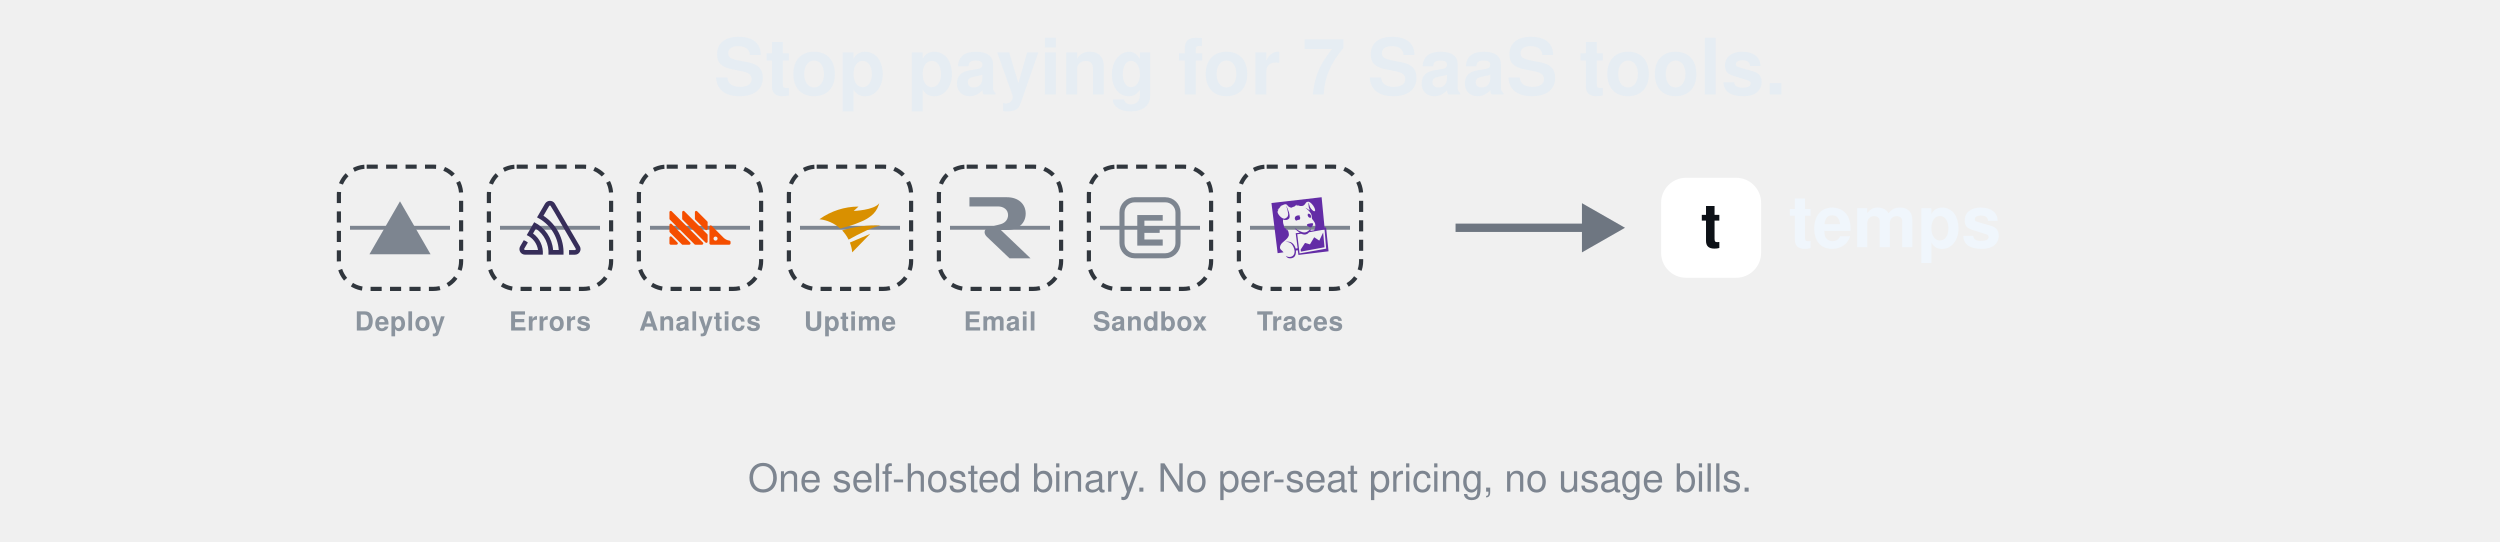
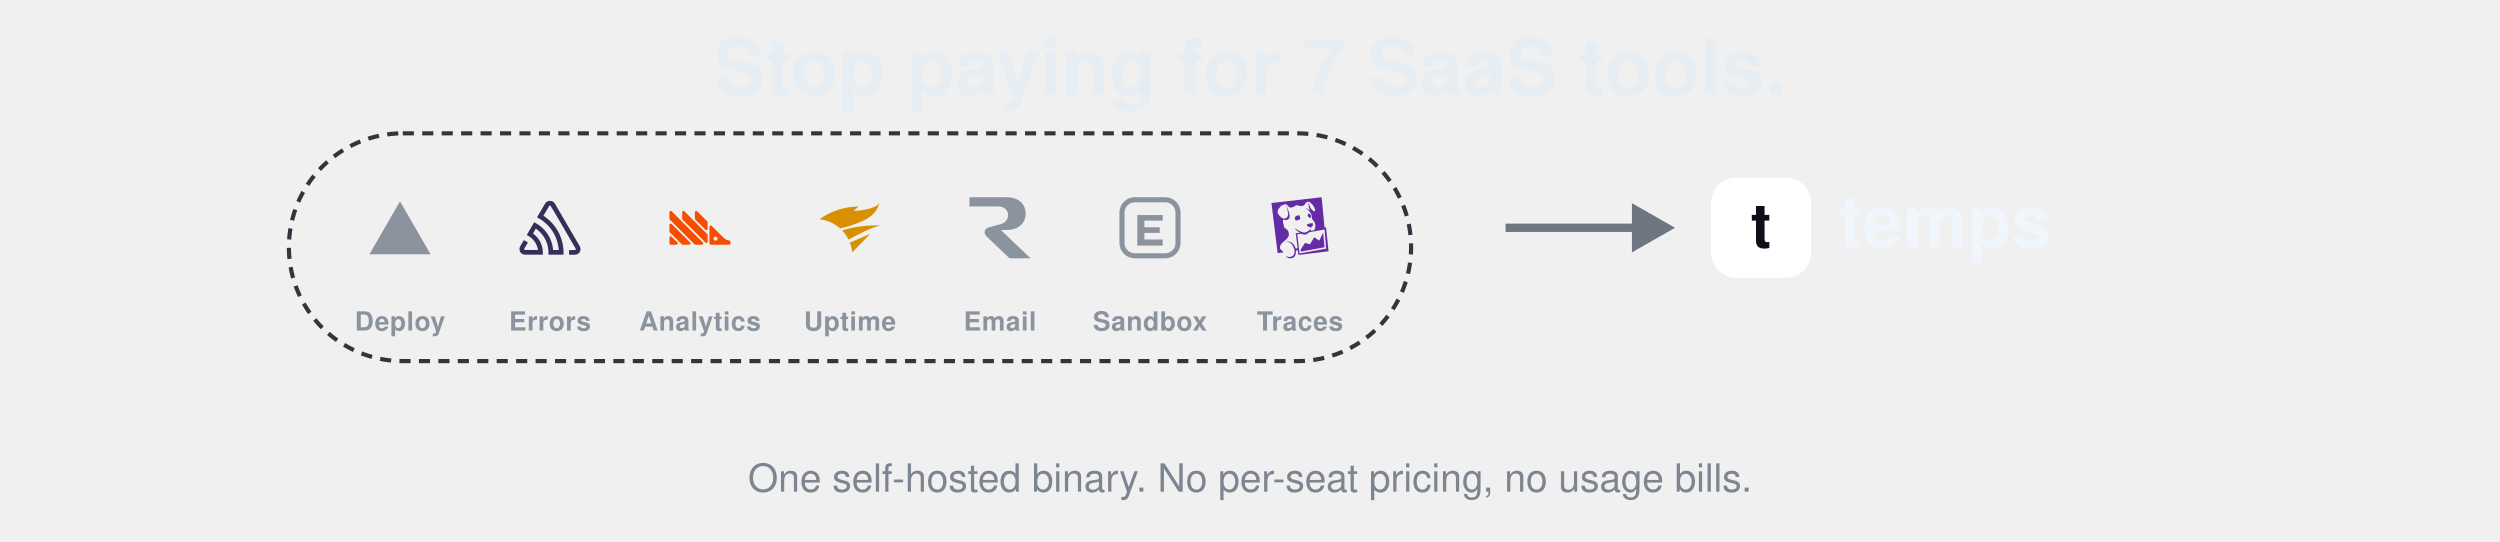
<svg xmlns="http://www.w3.org/2000/svg" width="900" height="195" viewBox="0 0 900 195" font-family="-apple-system, BlinkMacSystemFont, 'Segoe UI', Helvetica, Arial, sans-serif">
  <text x="450" y="34" text-anchor="middle" font-size="28" font-weight="800" fill="#e6edf3">Stop paying for 7 SaaS tools.</text>
-   <g stroke="#30363d" stroke-dasharray="4 3" fill="none" stroke-width="1.5">
-     <rect x="122" y="60" width="44" height="44" rx="10" />
-     <rect x="176" y="60" width="44" height="44" rx="10" />
-     <rect x="230" y="60" width="44" height="44" rx="10" />
-     <rect x="284" y="60" width="44" height="44" rx="10" />
-     <rect x="338" y="60" width="44" height="44" rx="10" />
-     <rect x="392" y="60" width="44" height="44" rx="10" />
-     <rect x="446" y="60" width="44" height="44" rx="10" />
-   </g>
-   <g stroke="#7d8590" stroke-width="1.4">
-     <line x1="126" y1="82" x2="162" y2="82" />
-     <line x1="180" y1="82" x2="216" y2="82" />
-     <line x1="234" y1="82" x2="270" y2="82" />
-     <line x1="288" y1="82" x2="324" y2="82" />
-     <line x1="342" y1="82" x2="378" y2="82" />
-     <line x1="396" y1="82" x2="432" y2="82" />
-     <line x1="450" y1="82" x2="486" y2="82" />
-   </g>
+   <rect x="104" y="48" width="404" height="82" rx="41" fill="none" stroke="#30363d" stroke-dasharray="4 3" stroke-width="1.5" />
  <g transform="translate(133,71) scale(0.9166667)">
-     <path fill="#7d8590" d="m12 1.608 12 20.784H0Z" />
+     <path fill="#8b949e" d="m12 1.608 12 20.784H0Z" />
  </g>
  <g transform="translate(187,71) scale(0.9166667)">
    <path fill="#362D59" d="M13.91 2.505c-.873-1.448-2.972-1.448-3.844 0L6.904 7.92a15.478 15.478 0 0 1 8.53 12.811h-2.221A13.301 13.301 0 0 0 5.784 9.814l-2.926 5.06a7.65 7.65 0 0 1 4.435 5.848H2.194a.365.365 0 0 1-.298-.534l1.413-2.402a5.16 5.16 0 0 0-1.614-.913L.296 19.275a2.182 2.182 0 0 0 .812 2.999 2.24 2.24 0 0 0 1.086.288h6.983a9.322 9.322 0 0 0-3.845-8.318l1.11-1.922a11.47 11.47 0 0 1 4.95 10.24h5.915a17.242 17.242 0 0 0-7.885-15.28l2.244-3.845a.37.37 0 0 1 .504-.13c.255.14 9.75 16.708 9.928 16.9a.365.365 0 0 1-.327.543h-2.287c.029.612.029 1.223 0 1.831h2.297a2.206 2.206 0 0 0 1.922-3.31z" />
  </g>
  <g transform="translate(241,71) scale(0.9166667)">
    <path fill="#F54E00" d="M9.854 14.5 5 9.647.854 5.5A.5.5 0 0 0 0 5.854V8.44a.5.5 0 0 0 .146.353L5 13.647l.147.146L9.854 18.5l.146.147v-.049c.065.03.134.049.207.049h2.586a.5.5 0 0 0 .353-.854L9.854 14.5zm0-5-4-4a.487.487 0 0 0-.409-.144.515.515 0 0 0-.356.21.493.493 0 0 0-.089.288V8.44a.5.5 0 0 0 .147.353l9 9a.5.5 0 0 0 .853-.354v-2.585a.5.5 0 0 0-.146-.354l-5-5zm1-4a.5.5 0 0 0-.854.354V8.44a.5.5 0 0 0 .147.353l4 4a.5.5 0 0 0 .853-.354V9.854a.5.5 0 0 0-.146-.354l-4-4zm12.647 11.515a3.863 3.863 0 0 1-2.232-1.1l-4.708-4.707a.5.5 0 0 0-.854.354v6.585a.5.5 0 0 0 .5.5H23.5a.5.5 0 0 0 .5-.5v-.6c0-.276-.225-.497-.499-.532zm-5.394.032a.8.8 0 1 1 0-1.6.8.8 0 0 1 0 1.6zM.854 15.5a.5.5 0 0 0-.854.354v2.293a.5.5 0 0 0 .5.5h2.293c.222 0 .39-.135.462-.309a.493.493 0 0 0-.109-.545L.854 15.501zM5 14.647.854 10.5a.5.5 0 0 0-.854.353v2.586a.5.5 0 0 0 .146.353L4.854 18.5l.146.147h2.793a.5.5 0 0 0 .353-.854L5 14.647z" />
  </g>
  <g transform="translate(295,71) scale(0.9166667)">
    <path fill="#D99000" d="M11.96 17.804l7.959-3.396-7.049 7.241c-.124-1.315-.432-2.61-.91-3.844v-.001zM24 11.118c-5.101-.236-10.208.414-15.087 1.92 1.024 1.073 1.881 2.292 2.535 3.621 4.042-2.25 9.646-5.123 12.552-5.531v-.015.005zm-12.574.275l.207-.06c1.538-.459 3.049-1.015 4.523-1.656 1.492-.585 2.896-1.38 4.159-2.367 1.345-1.069 2.355-2.499 2.915-4.122.12-.267.211-.549.267-.837-2.024 2.76-10.041 3.048-10.041 3.048l1.89-1.734C9.84 3.684 4.47 5.424 0 8.645c3.03.322 5.877 1.596 8.139 3.634 1.086-.336 2.196-.576 3.286-.879v-.006l.001-.001z" />
  </g>
  <g transform="translate(349,71) scale(0.9166667)">
-     <path fill="#7d8590" d="M14.679 0c4.648 0 7.413 2.765 7.413 6.434s-2.765 6.434-7.413 6.434H12.33L24 24h-8.245l-8.88-8.44c-.636-.588-.93-1.273-.93-1.86 0-.831.587-1.565 1.713-1.883l4.574-1.224c1.737-.465 2.936-1.81 2.936-3.572 0-2.153-1.761-3.4-3.939-3.4H0V0z" />
+     <path fill="#8b949e" d="M14.679 0c4.648 0 7.413 2.765 7.413 6.434s-2.765 6.434-7.413 6.434H12.33L24 24h-8.245l-8.88-8.44c-.636-.588-.93-1.273-.93-1.86 0-.831.587-1.565 1.713-1.883l4.574-1.224c1.737-.465 2.936-1.81 2.936-3.572 0-2.153-1.761-3.4-3.939-3.4H0V0z" />
  </g>
  <g transform="translate(403,71) scale(0.9166667)">
-     <rect x="1" y="1" width="22" height="22" rx="5" fill="none" stroke="#7d8590" stroke-width="2" />
-     <path fill="#7d8590" d="M7 7h10v2.2H9.8v2.6h6v2.2h-6v2.6H17V19H7z" />
+     <rect x="1" y="1" width="22" height="22" rx="5" fill="none" stroke="#8b949e" stroke-width="2" />
+     <path fill="#8b949e" d="M7 7h10v2.2H9.8v2.6h6v2.2h-6v2.6H17V19H7z" />
  </g>
  <g transform="translate(457,71) scale(0.9166667)">
    <path fill="#632CA6" d="M19.57 17.04l-1.997-1.316-1.665 2.782-1.937-.567-1.706 2.604.087.82 9.274-1.71-.538-5.794zm-8.649-2.498l1.488-.204c.241.108.409.15.697.223.45.117.97.23 1.741-.16.18-.088.553-.43.704-.625l6.096-1.106.622 7.527-10.444 1.882zm11.325-2.712l-.602.115L20.488 0 .789 2.285l2.427 19.693 2.306-.334c-.184-.263-.471-.581-.96-.989-.68-.564-.44-1.522-.039-2.127.53-1.022 3.26-2.322 3.106-3.956-.056-.594-.15-1.368-.702-1.898-.02.22.017.432.017.432s-.227-.289-.34-.683c-.112-.15-.2-.199-.319-.4-.085.233-.073.503-.073.503s-.186-.437-.216-.807c-.11.166-.137.48-.137.48s-.241-.69-.186-1.062c-.11-.323-.436-.965-.343-2.424.6.421 1.924.321 2.44-.439.171-.251.288-.939-.086-2.293-.24-.868-.835-2.16-1.066-2.651l-.028.02c.122.395.374 1.223.47 1.625.293 1.218.372 1.642.234 2.204-.116.488-.397.808-1.107 1.165-.71.358-1.653-.514-1.713-.562-.69-.55-1.224-1.447-1.284-1.883-.062-.477.275-.763.445-1.153-.243.07-.514.192-.514.192s.323-.334.722-.624c.165-.109.262-.178.436-.323a9.762 9.762 0 0 0-.456.003s.42-.227.855-.392c-.318-.014-.623-.003-.623-.003s.937-.419 1.678-.727c.509-.208 1.006-.147 1.286.257.367.53.752.817 1.569.996.501-.223.653-.337 1.284-.509.554-.61.99-.688.99-.688s-.216.198-.274.51c.314-.249.66-.455.66-.455s-.134.164-.259.426l.03.043c.366-.22.797-.394.797-.394s-.123.156-.268.358c.277-.002.838.012 1.056.037 1.285.028 1.552-1.374 2.045-1.55.618-.22.894-.353 1.947.68.903.888 1.609 2.477 1.259 2.833-.294.295-.874-.115-1.516-.916a3.466 3.466 0 0 1-.716-1.562 1.533 1.533 0 0 0-.497-.85s.23.51.23.96c0 .246.03 1.165.424 1.68-.039.076-.057.374-.1.43-.458-.554-1.443-.95-1.604-1.067.544.445 1.793 1.468 2.273 2.449.453.927.186 1.777.416 1.997.065.063.976 1.197 1.15 1.767.306.994.019 2.038-.381 2.685l-1.117.174c-.163-.045-.273-.068-.42-.153.08-.143.241-.5.243-.572l-.063-.111c-.348.492-.93.97-1.414 1.245-.633.359-1.363.304-1.838.156-1.348-.415-2.623-1.327-2.93-1.566 0 0-.01.191.048.234.34.383 1.119 1.077 1.872 1.56l-1.605.177.759 5.908c-.337.048-.39.071-.757.124-.325-1.147-.946-1.895-1.624-2.332-.599-.384-1.424-.47-2.214-.314l-.05.059a2.851 2.851 0 0 1 1.863.444c.654.413 1.181 1.481 1.375 2.124.248.822.42 1.7-.248 2.632-.476.662-1.864 1.028-2.986.237.3.481.705.876 1.25.95.809.11 1.577-.03 2.106-.574.452-.464.69-1.434.628-2.456l.714-.104.258 1.834 11.827-1.424zM15.05 6.848c-.034.075-.085.125-.007.37l.004.014.013.032.032.073c.14.287.295.558.552.696.067-.011.136-.019.207-.023.242-.01.395.028.492.08.009-.048.01-.119.005-.222-.018-.364.072-.982-.626-1.308-.264-.122-.634-.084-.757.068a.302.302 0 0 1 .058.013c.186.066.06.13.027.207m1.958 3.392c-.092-.05-.52-.03-.821.005-.574.068-1.193.267-1.328.372-.247.191-.135.523.047.66.511.382.96.638 1.432.575.29-.038.546-.497.728-.914.124-.288.124-.598-.058-.698m-5.077-2.942c.162-.154-.805-.355-1.556.156-.554.378-.571 1.187-.041 1.646.053.046.096.078.137.104a4.77 4.77 0 0 1 1.396-.412c.113-.125.243-.345.21-.745-.044-.542-.455-.456-.146-.749" />
  </g>
  <g font-size="9.5" font-weight="600" fill="#8b949e" letter-spacing="0.2">
    <text x="144" y="119" text-anchor="middle">Deploy</text>
    <text x="198" y="119" text-anchor="middle">Errors</text>
    <text x="252" y="119" text-anchor="middle">Analytics</text>
    <text x="306" y="119" text-anchor="middle">Uptime</text>
    <text x="360" y="119" text-anchor="middle">Email</text>
    <text x="414" y="119" text-anchor="middle">Sandbox</text>
    <text x="468" y="119" text-anchor="middle">Traces</text>
  </g>
  <g stroke="#6e7681" fill="#6e7681">
-     <line x1="524" y1="82" x2="570" y2="82" stroke-width="3" />
-     <polygon points="570,74 584,82 570,90" />
+     <line x1="542" y1="82" x2="588" y2="82" stroke-width="3" />
+     <polygon points="588,74 602,82 588,90" />
  </g>
-   <rect x="598" y="64" width="36" height="36" rx="9" fill="#ffffff" />
-   <text x="616" y="89" text-anchor="middle" font-size="22" font-weight="800" fill="#0d1117">t</text>
-   <text x="644" y="89" font-size="26" font-weight="800" fill="#f0f6fc">temps</text>
+   <rect x="616" y="64" width="36" height="36" rx="9" fill="#ffffff" />
+   <text x="634" y="89" text-anchor="middle" font-size="22" font-weight="800" fill="#0d1117">t</text>
+   <text x="662" y="89" font-size="26" font-weight="800" fill="#f0f6fc">temps</text>
  <text x="450" y="177" text-anchor="middle" font-size="14" fill="#7d8590">One self-hosted binary. No per-seat pricing, no usage bills.</text>
</svg>
